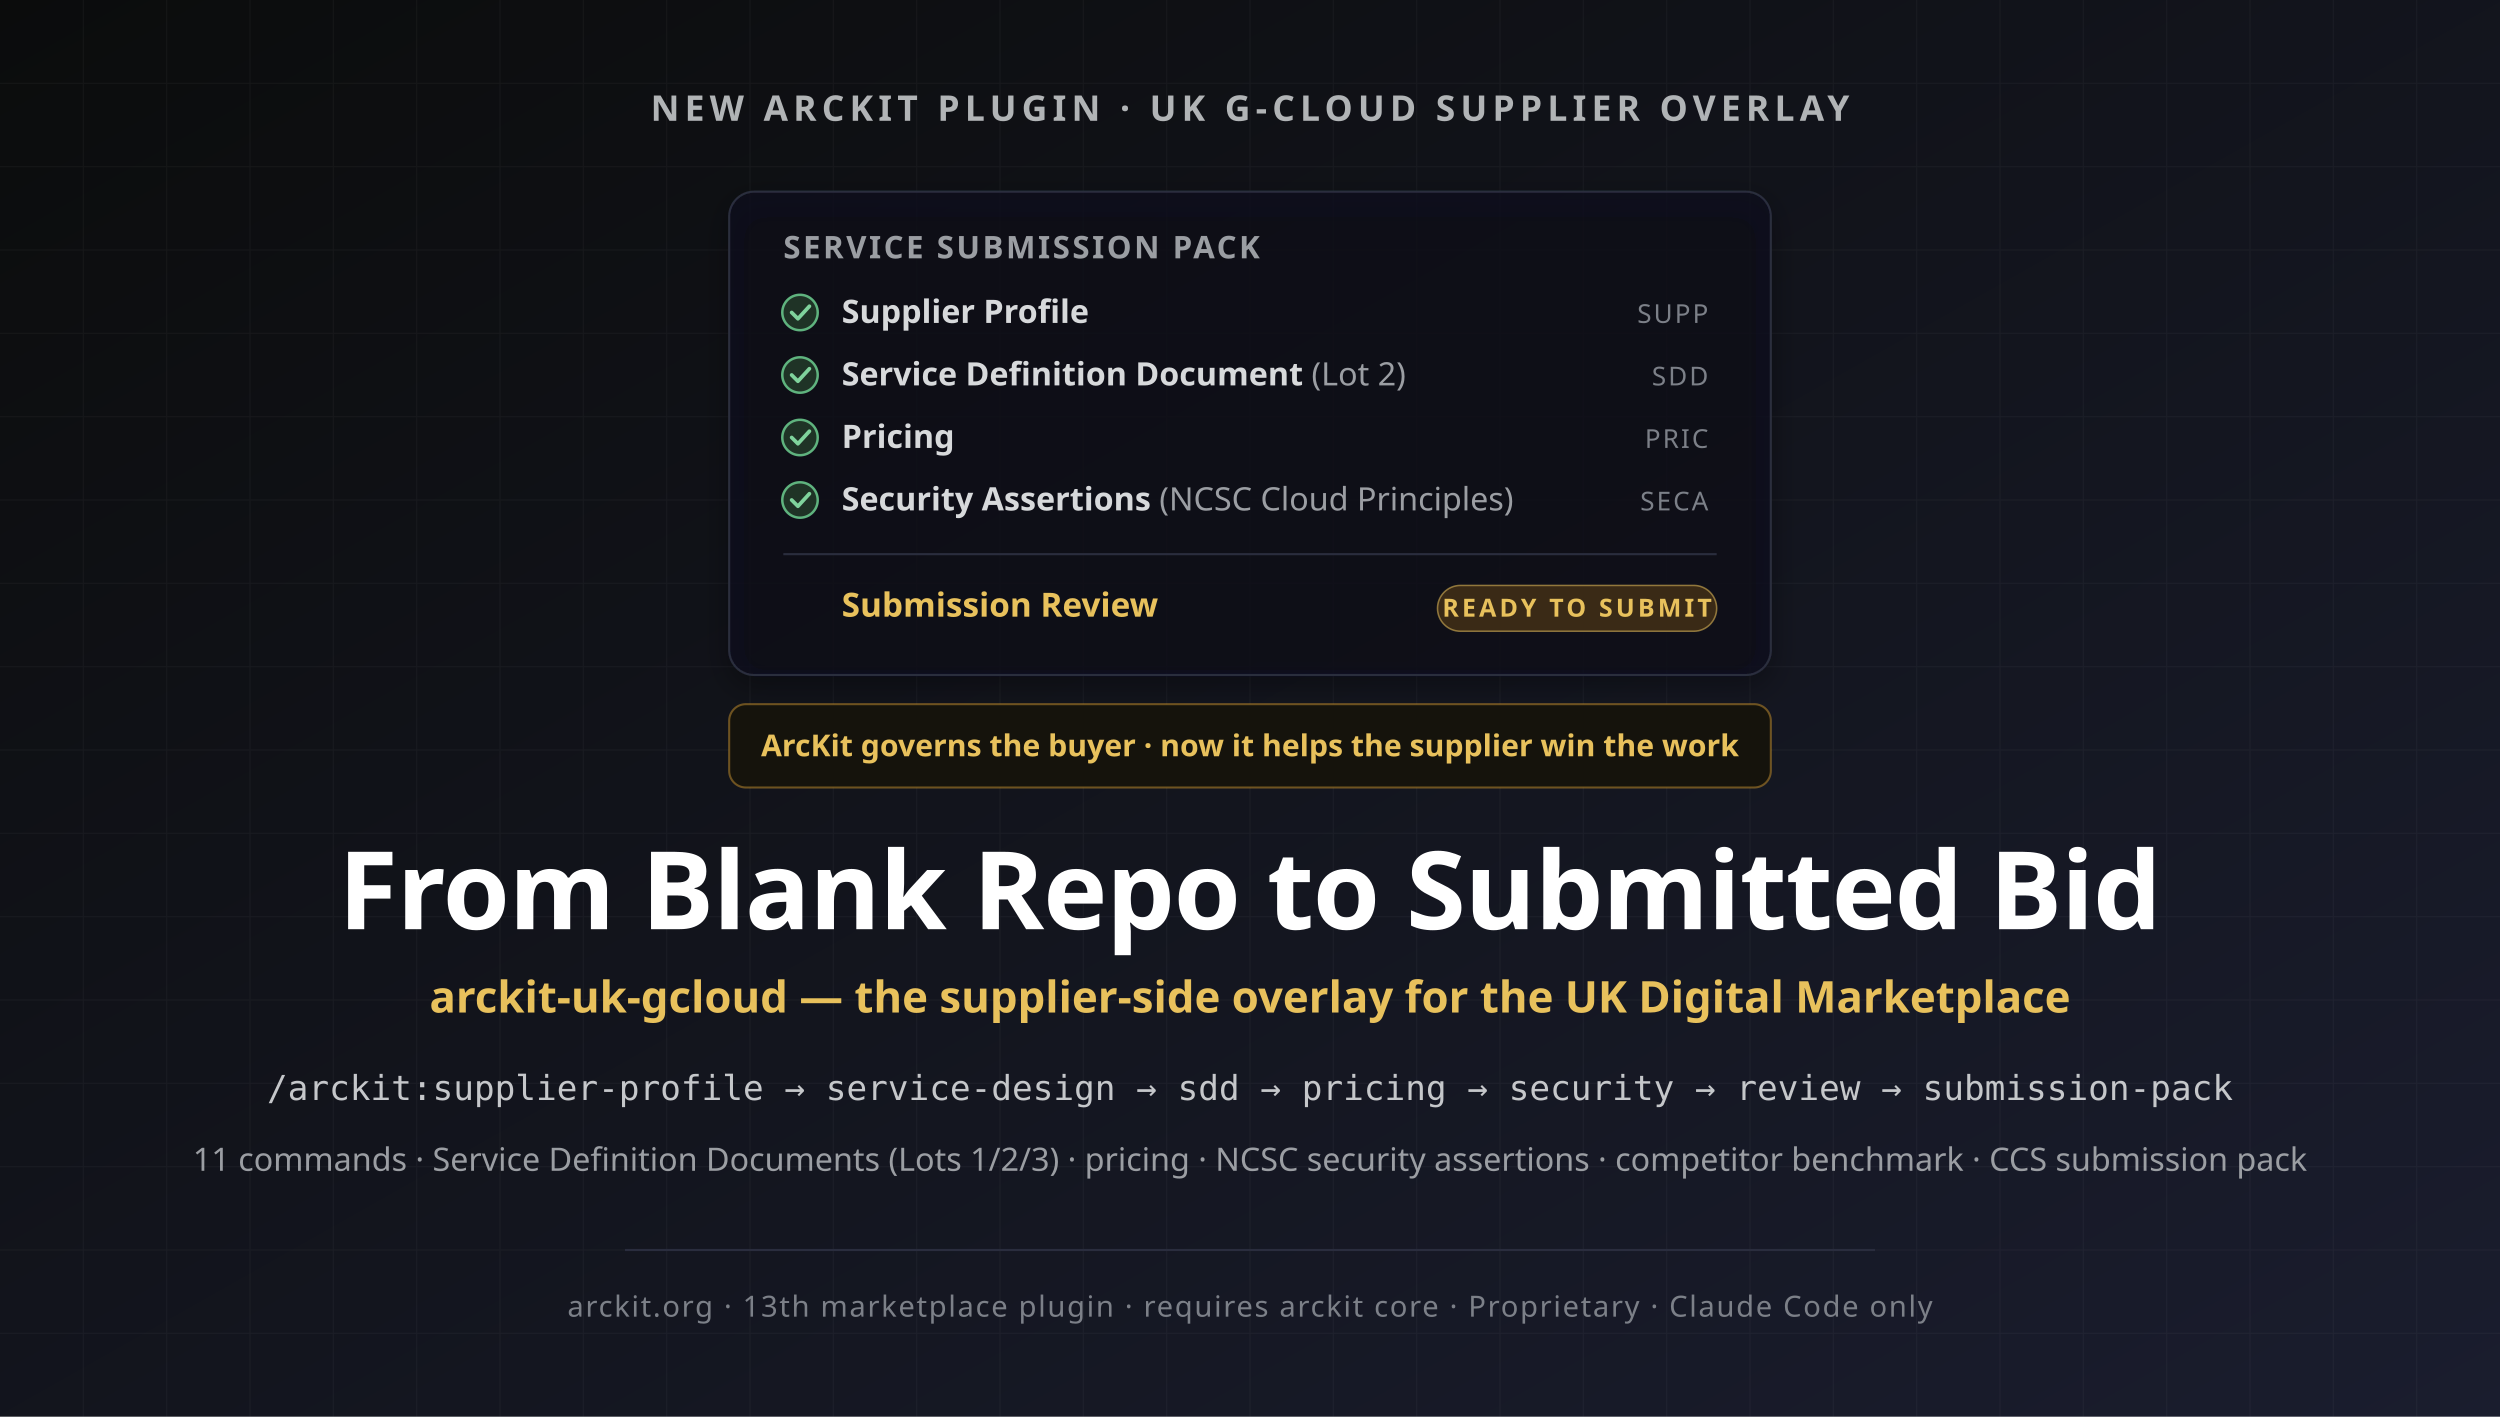
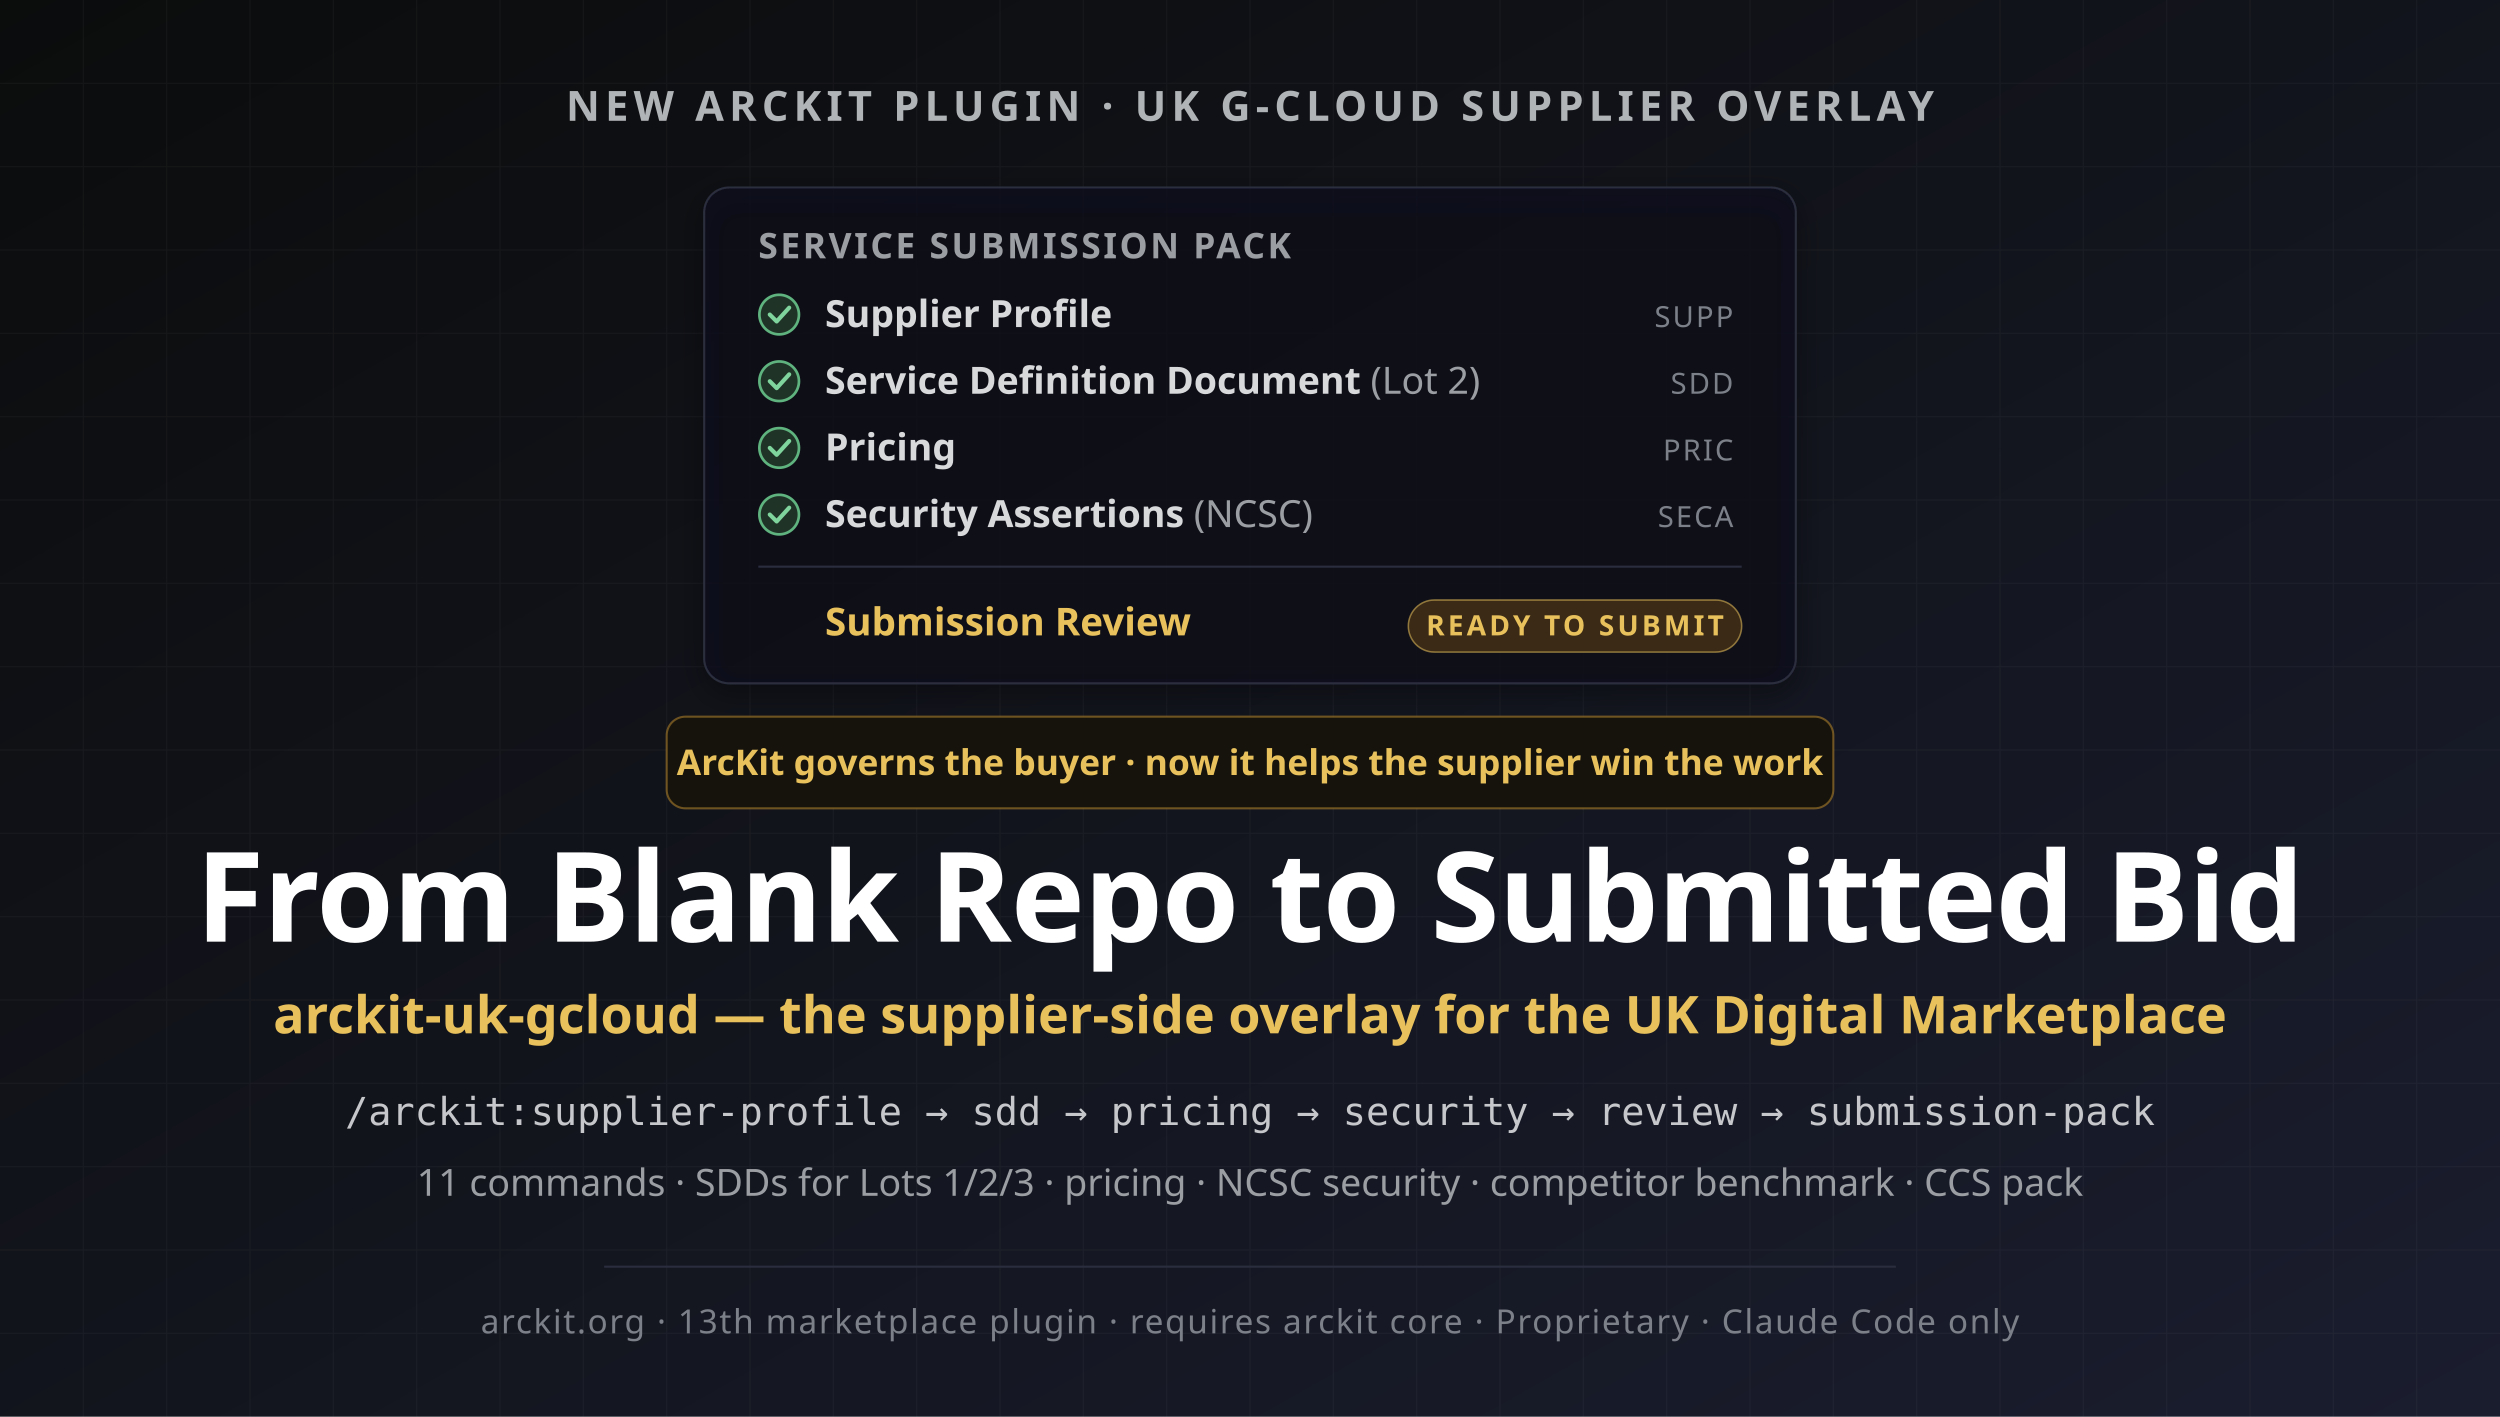
<svg xmlns="http://www.w3.org/2000/svg" viewBox="0 0 1200 680" font-family="'Segoe UI', system-ui, -apple-system, sans-serif">
  <defs>
    <linearGradient id="bg" x1="0%" y1="0%" x2="100%" y2="100%">
      <stop offset="0%" style="stop-color:#0b0c0c" />
      <stop offset="100%" style="stop-color:#1a1d2e" />
    </linearGradient>
    <linearGradient id="goldBar" x1="0%" y1="0%" x2="100%" y2="0%">
      <stop offset="0%" style="stop-color:#c8932f" />
      <stop offset="100%" style="stop-color:#e8c15c" />
    </linearGradient>
    <filter id="panelShadow" x="-10%" y="-10%" width="120%" height="120%">
      <feGaussianBlur in="SourceAlpha" stdDeviation="7" />
      <feOffset dx="0" dy="5" result="offsetblur" />
      <feComponentTransfer>
        <feFuncA type="linear" slope="0.45" />
      </feComponentTransfer>
      <feMerge>
        <feMergeNode />
        <feMergeNode in="SourceGraphic" />
      </feMerge>
    </filter>
  </defs>
  <rect width="1200" height="680" fill="url(#bg)" />
  <g opacity="0.04" stroke="#f0f0f0" stroke-width="0.5">
    <g>
      <line x1="40" y1="0" x2="40" y2="680" />
      <line x1="80" y1="0" x2="80" y2="680" />
      <line x1="120" y1="0" x2="120" y2="680" />
      <line x1="160" y1="0" x2="160" y2="680" />
      <line x1="200" y1="0" x2="200" y2="680" />
      <line x1="240" y1="0" x2="240" y2="680" />
      <line x1="280" y1="0" x2="280" y2="680" />
      <line x1="320" y1="0" x2="320" y2="680" />
      <line x1="360" y1="0" x2="360" y2="680" />
      <line x1="400" y1="0" x2="400" y2="680" />
      <line x1="440" y1="0" x2="440" y2="680" />
      <line x1="480" y1="0" x2="480" y2="680" />
      <line x1="520" y1="0" x2="520" y2="680" />
      <line x1="560" y1="0" x2="560" y2="680" />
      <line x1="600" y1="0" x2="600" y2="680" />
      <line x1="640" y1="0" x2="640" y2="680" />
      <line x1="680" y1="0" x2="680" y2="680" />
      <line x1="720" y1="0" x2="720" y2="680" />
      <line x1="760" y1="0" x2="760" y2="680" />
      <line x1="800" y1="0" x2="800" y2="680" />
      <line x1="840" y1="0" x2="840" y2="680" />
      <line x1="880" y1="0" x2="880" y2="680" />
      <line x1="920" y1="0" x2="920" y2="680" />
      <line x1="960" y1="0" x2="960" y2="680" />
      <line x1="1000" y1="0" x2="1000" y2="680" />
      <line x1="1040" y1="0" x2="1040" y2="680" />
      <line x1="1080" y1="0" x2="1080" y2="680" />
      <line x1="1120" y1="0" x2="1120" y2="680" />
      <line x1="1160" y1="0" x2="1160" y2="680" />
    </g>
    <g>
      <line x1="0" y1="40" x2="1200" y2="40" />
      <line x1="0" y1="80" x2="1200" y2="80" />
      <line x1="0" y1="120" x2="1200" y2="120" />
      <line x1="0" y1="160" x2="1200" y2="160" />
      <line x1="0" y1="200" x2="1200" y2="200" />
      <line x1="0" y1="240" x2="1200" y2="240" />
      <line x1="0" y1="280" x2="1200" y2="280" />
      <line x1="0" y1="320" x2="1200" y2="320" />
      <line x1="0" y1="360" x2="1200" y2="360" />
      <line x1="0" y1="400" x2="1200" y2="400" />
      <line x1="0" y1="440" x2="1200" y2="440" />
      <line x1="0" y1="480" x2="1200" y2="480" />
      <line x1="0" y1="520" x2="1200" y2="520" />
      <line x1="0" y1="560" x2="1200" y2="560" />
      <line x1="0" y1="600" x2="1200" y2="600" />
      <line x1="0" y1="640" x2="1200" y2="640" />
    </g>
  </g>
-   <text x="600" y="58" text-anchor="middle" fill="#b1b4b6" font-size="17" letter-spacing="2.5" font-weight="600">NEW ARCKIT PLUGIN  ·  UK G-CLOUD SUPPLIER OVERLAY</text>
+   <text x="600" y="58" text-anchor="middle" fill="#b1b4b6" font-size="20" letter-spacing="2.5" font-weight="600">NEW ARCKIT PLUGIN  ·  UK G-CLOUD SUPPLIER OVERLAY</text>
  <g filter="url(#panelShadow)">
-     <rect x="350" y="92" width="500" height="232" rx="12" fill="#14161f" fill-opacity="0.72" stroke="#2a2d3e" stroke-width="1" />
+     <rect x="338" y="90" width="524" height="238" rx="12" fill="#14161f" fill-opacity="0.72" stroke="#2a2d3e" stroke-width="1" />
  </g>
-   <text x="376" y="124" fill="#9b9ea3" font-size="15" letter-spacing="1.2" font-weight="600">SERVICE SUBMISSION PACK</text>
-   <g font-size="15.5">
-     <circle cx="384" cy="150" r="8.5" fill="#1f3326" stroke="#5fb37e" stroke-width="1.2" />
-     <path d="M380 150 l3 3 l5.5 -6" fill="none" stroke="#7fd39c" stroke-width="1.8" stroke-linecap="round" stroke-linejoin="round" />
-     <text x="404" y="155" fill="#d7d9db" font-weight="600">Supplier Profile</text>
-     <text x="820" y="155" text-anchor="end" fill="#7c8088" font-size="12.5" letter-spacing="1">SUPP</text>
-     <circle cx="384" cy="180" r="8.5" fill="#1f3326" stroke="#5fb37e" stroke-width="1.2" />
-     <path d="M380 180 l3 3 l5.5 -6" fill="none" stroke="#7fd39c" stroke-width="1.8" stroke-linecap="round" stroke-linejoin="round" />
-     <text x="404" y="185" fill="#d7d9db" font-weight="600">Service Definition Document <tspan fill="#9b9ea3" font-weight="400">(Lot 2)</tspan>
+   <text x="364" y="124" fill="#9b9ea3" font-size="17" letter-spacing="1.2" font-weight="600">SERVICE SUBMISSION PACK</text>
+   <g font-size="18">
+     <circle cx="374" cy="151" r="9.5" fill="#1f3326" stroke="#5fb37e" stroke-width="1.3" />
+     <path d="M369.5 151 l3.3 3.3 l6 -6.6" fill="none" stroke="#7fd39c" stroke-width="2" stroke-linecap="round" stroke-linejoin="round" />
+     <text x="396" y="157" fill="#d7d9db" font-weight="600">Supplier Profile</text>
+     <text x="832" y="157" text-anchor="end" fill="#7c8088" font-size="14" letter-spacing="1">SUPP</text>
+     <circle cx="374" cy="183" r="9.5" fill="#1f3326" stroke="#5fb37e" stroke-width="1.3" />
+     <path d="M369.5 183 l3.3 3.3 l6 -6.6" fill="none" stroke="#7fd39c" stroke-width="2" stroke-linecap="round" stroke-linejoin="round" />
+     <text x="396" y="189" fill="#d7d9db" font-weight="600">Service Definition Document <tspan fill="#9b9ea3" font-weight="400">(Lot 2)</tspan>
    </text>
-     <text x="820" y="185" text-anchor="end" fill="#7c8088" font-size="12.5" letter-spacing="1">SDD</text>
-     <circle cx="384" cy="210" r="8.5" fill="#1f3326" stroke="#5fb37e" stroke-width="1.2" />
-     <path d="M380 210 l3 3 l5.5 -6" fill="none" stroke="#7fd39c" stroke-width="1.8" stroke-linecap="round" stroke-linejoin="round" />
-     <text x="404" y="215" fill="#d7d9db" font-weight="600">Pricing</text>
-     <text x="820" y="215" text-anchor="end" fill="#7c8088" font-size="12.5" letter-spacing="1">PRIC</text>
-     <circle cx="384" cy="240" r="8.5" fill="#1f3326" stroke="#5fb37e" stroke-width="1.2" />
-     <path d="M380 240 l3 3 l5.5 -6" fill="none" stroke="#7fd39c" stroke-width="1.8" stroke-linecap="round" stroke-linejoin="round" />
-     <text x="404" y="245" fill="#d7d9db" font-weight="600">Security Assertions <tspan fill="#9b9ea3" font-weight="400">(NCSC Cloud Principles)</tspan>
+     <text x="832" y="189" text-anchor="end" fill="#7c8088" font-size="14" letter-spacing="1">SDD</text>
+     <circle cx="374" cy="215" r="9.5" fill="#1f3326" stroke="#5fb37e" stroke-width="1.3" />
+     <path d="M369.5 215 l3.3 3.3 l6 -6.6" fill="none" stroke="#7fd39c" stroke-width="2" stroke-linecap="round" stroke-linejoin="round" />
+     <text x="396" y="221" fill="#d7d9db" font-weight="600">Pricing</text>
+     <text x="832" y="221" text-anchor="end" fill="#7c8088" font-size="14" letter-spacing="1">PRIC</text>
+     <circle cx="374" cy="247" r="9.5" fill="#1f3326" stroke="#5fb37e" stroke-width="1.3" />
+     <path d="M369.5 247 l3.3 3.3 l6 -6.6" fill="none" stroke="#7fd39c" stroke-width="2" stroke-linecap="round" stroke-linejoin="round" />
+     <text x="396" y="253" fill="#d7d9db" font-weight="600">Security Assertions <tspan fill="#9b9ea3" font-weight="400">(NCSC)</tspan>
    </text>
-     <text x="820" y="245" text-anchor="end" fill="#7c8088" font-size="12.5" letter-spacing="1">SECA</text>
+     <text x="832" y="253" text-anchor="end" fill="#7c8088" font-size="14" letter-spacing="1">SECA</text>
  </g>
-   <line x1="376" y1="266" x2="824" y2="266" stroke="#2a2d3e" stroke-width="1" />
-   <text x="404" y="296" fill="#e8c15c" font-size="16" font-weight="700">Submission Review</text>
-   <rect x="690" y="281" width="134" height="22" rx="11" fill="#3a2a16" stroke="#e8c15c" stroke-width="0.75" stroke-opacity="0.55" />
-   <text x="757" y="296" text-anchor="middle" fill="#e8c15c" font-size="12" letter-spacing="1.5" font-weight="700">READY TO SUBMIT</text>
-   <rect x="350" y="338" width="500" height="40" rx="8" fill="#15130c" stroke="#c8932f" stroke-width="1" stroke-opacity="0.5" />
-   <text x="600" y="363" text-anchor="middle" fill="#e8c15c" font-size="14.5" font-weight="600">ArcKit governs the buyer  ·  now it helps the supplier win the work</text>
-   <text x="600" y="446" text-anchor="middle" fill="#ffffff" font-size="52" font-weight="800" letter-spacing="-0.5">From Blank Repo to Submitted Bid</text>
-   <text x="600" y="486" text-anchor="middle" fill="#e8c15c" font-size="21" font-weight="600">arckit-uk-gcloud — the supplier-side overlay for the UK Digital Marketplace</text>
-   <text x="600" y="528" text-anchor="middle" fill="#c5c7ca" font-size="16.5" font-family="'Cascadia Code', 'Consolas', monospace">/arckit:supplier-profile → service-design → sdd → pricing → security → review → submission-pack</text>
-   <text x="600" y="562" text-anchor="middle" fill="#9b9ea3" font-size="15.5">11 commands · Service Definition Documents (Lots 1/2/3) · pricing · NCSC security assertions · competitor benchmark · CCS submission pack</text>
-   <line x1="300" y1="600" x2="900" y2="600" stroke="#2a2d3e" stroke-width="1" />
-   <text x="600" y="632" text-anchor="middle" fill="#7c8088" font-size="14" letter-spacing="0.8">arckit.org  ·  13th marketplace plugin  ·  requires arckit core  ·  Proprietary  ·  Claude Code only</text>
+   <line x1="364" y1="272" x2="836" y2="272" stroke="#2a2d3e" stroke-width="1" />
+   <text x="396" y="305" fill="#e8c15c" font-size="18.5" font-weight="700">Submission Review</text>
+   <rect x="676" y="288" width="160" height="25" rx="12.5" fill="#3a2a16" stroke="#e8c15c" stroke-width="0.75" stroke-opacity="0.55" />
+   <text x="756" y="305" text-anchor="middle" fill="#e8c15c" font-size="13.5" letter-spacing="1.5" font-weight="700">READY TO SUBMIT</text>
+   <rect x="320" y="344" width="560" height="44" rx="9" fill="#15130c" stroke="#c8932f" stroke-width="1" stroke-opacity="0.5" />
+   <text x="600" y="372" text-anchor="middle" fill="#e8c15c" font-size="17" font-weight="600">ArcKit governs the buyer  ·  now it helps the supplier win the work</text>
+   <text x="600" y="452" text-anchor="middle" fill="#ffffff" font-size="60" font-weight="800" letter-spacing="-0.5">From Blank Repo to Submitted Bid</text>
+   <text x="600" y="496" text-anchor="middle" fill="#e8c15c" font-size="25" font-weight="600">arckit-uk-gcloud — the supplier-side overlay for the UK Digital Marketplace</text>
+   <text x="600" y="540" text-anchor="middle" fill="#c5c7ca" font-size="18.5" font-family="'Cascadia Code', 'Consolas', monospace">/arckit:supplier-profile → sdd → pricing → security → review → submission-pack</text>
+   <text x="600" y="574" text-anchor="middle" fill="#9b9ea3" font-size="18">11 commands · SDDs for Lots 1/2/3 · pricing · NCSC security · competitor benchmark · CCS pack</text>
+   <line x1="290" y1="608" x2="910" y2="608" stroke="#2a2d3e" stroke-width="1" />
+   <text x="600" y="640" text-anchor="middle" fill="#7c8088" font-size="16" letter-spacing="0.8">arckit.org  ·  13th marketplace plugin  ·  requires arckit core  ·  Proprietary  ·  Claude Code only</text>
</svg>
